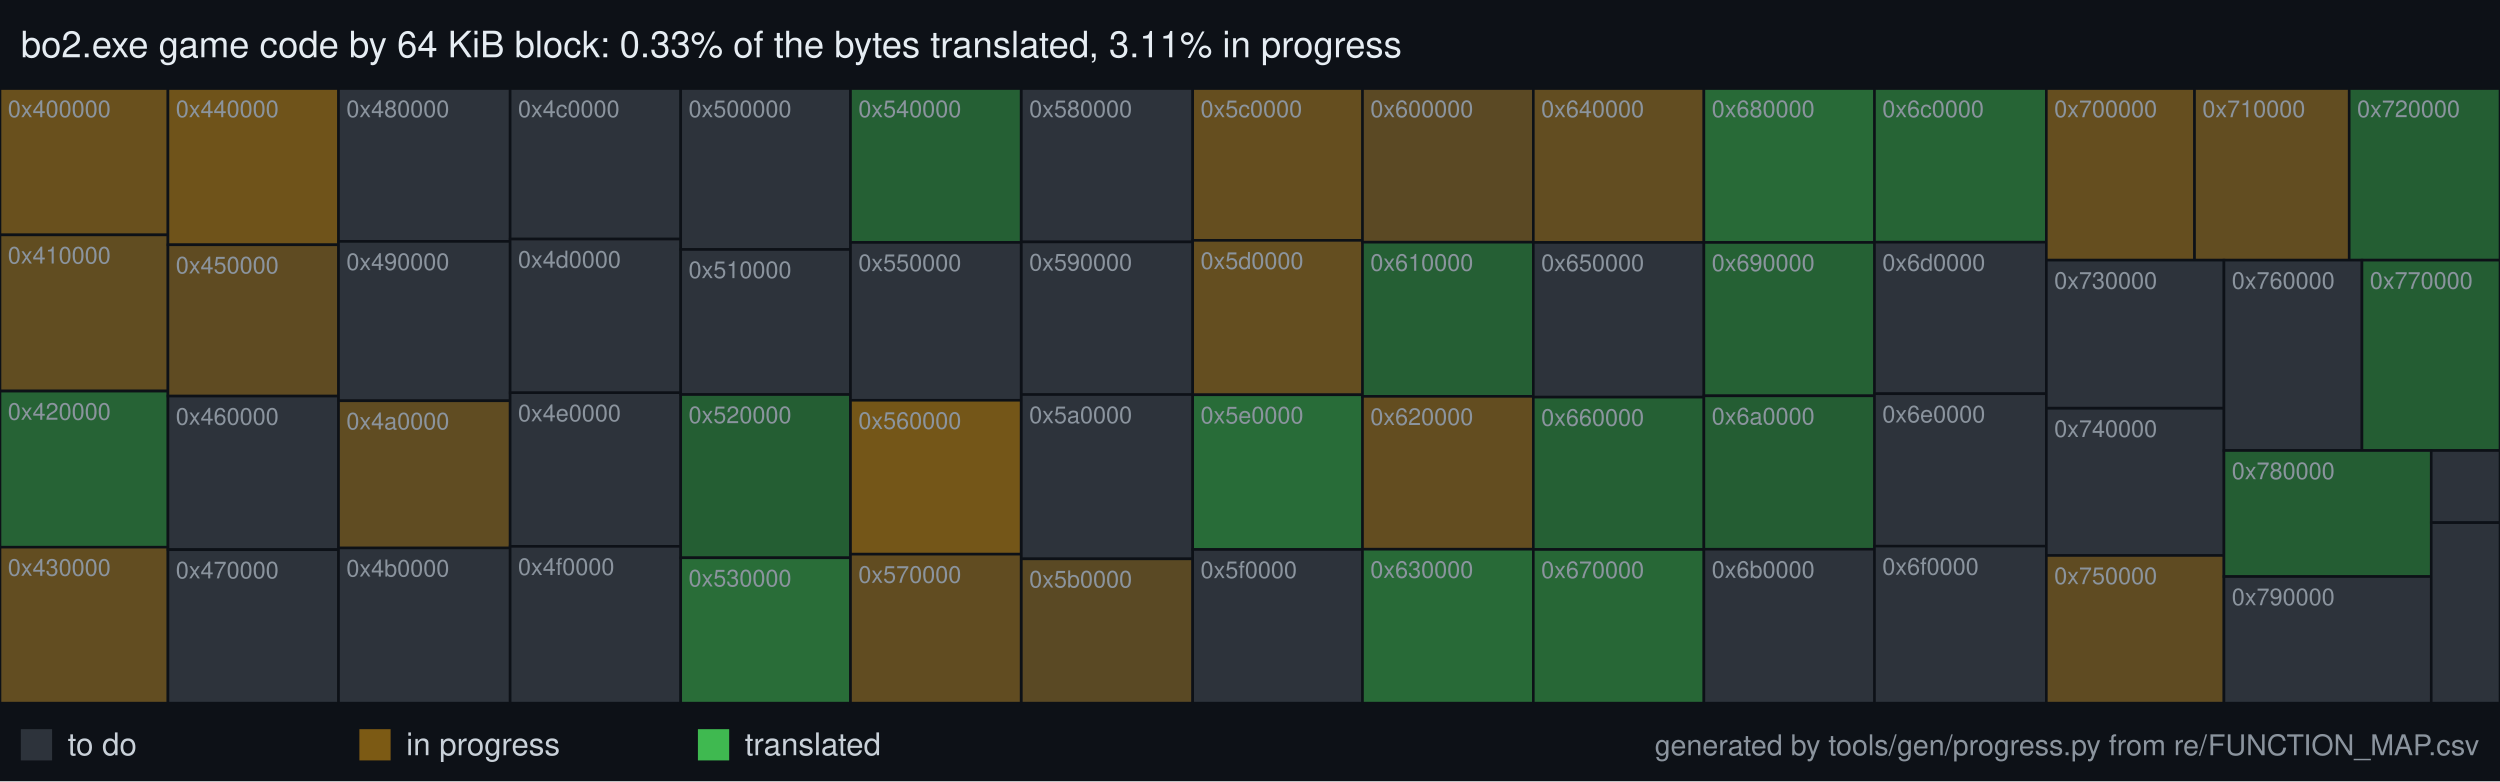
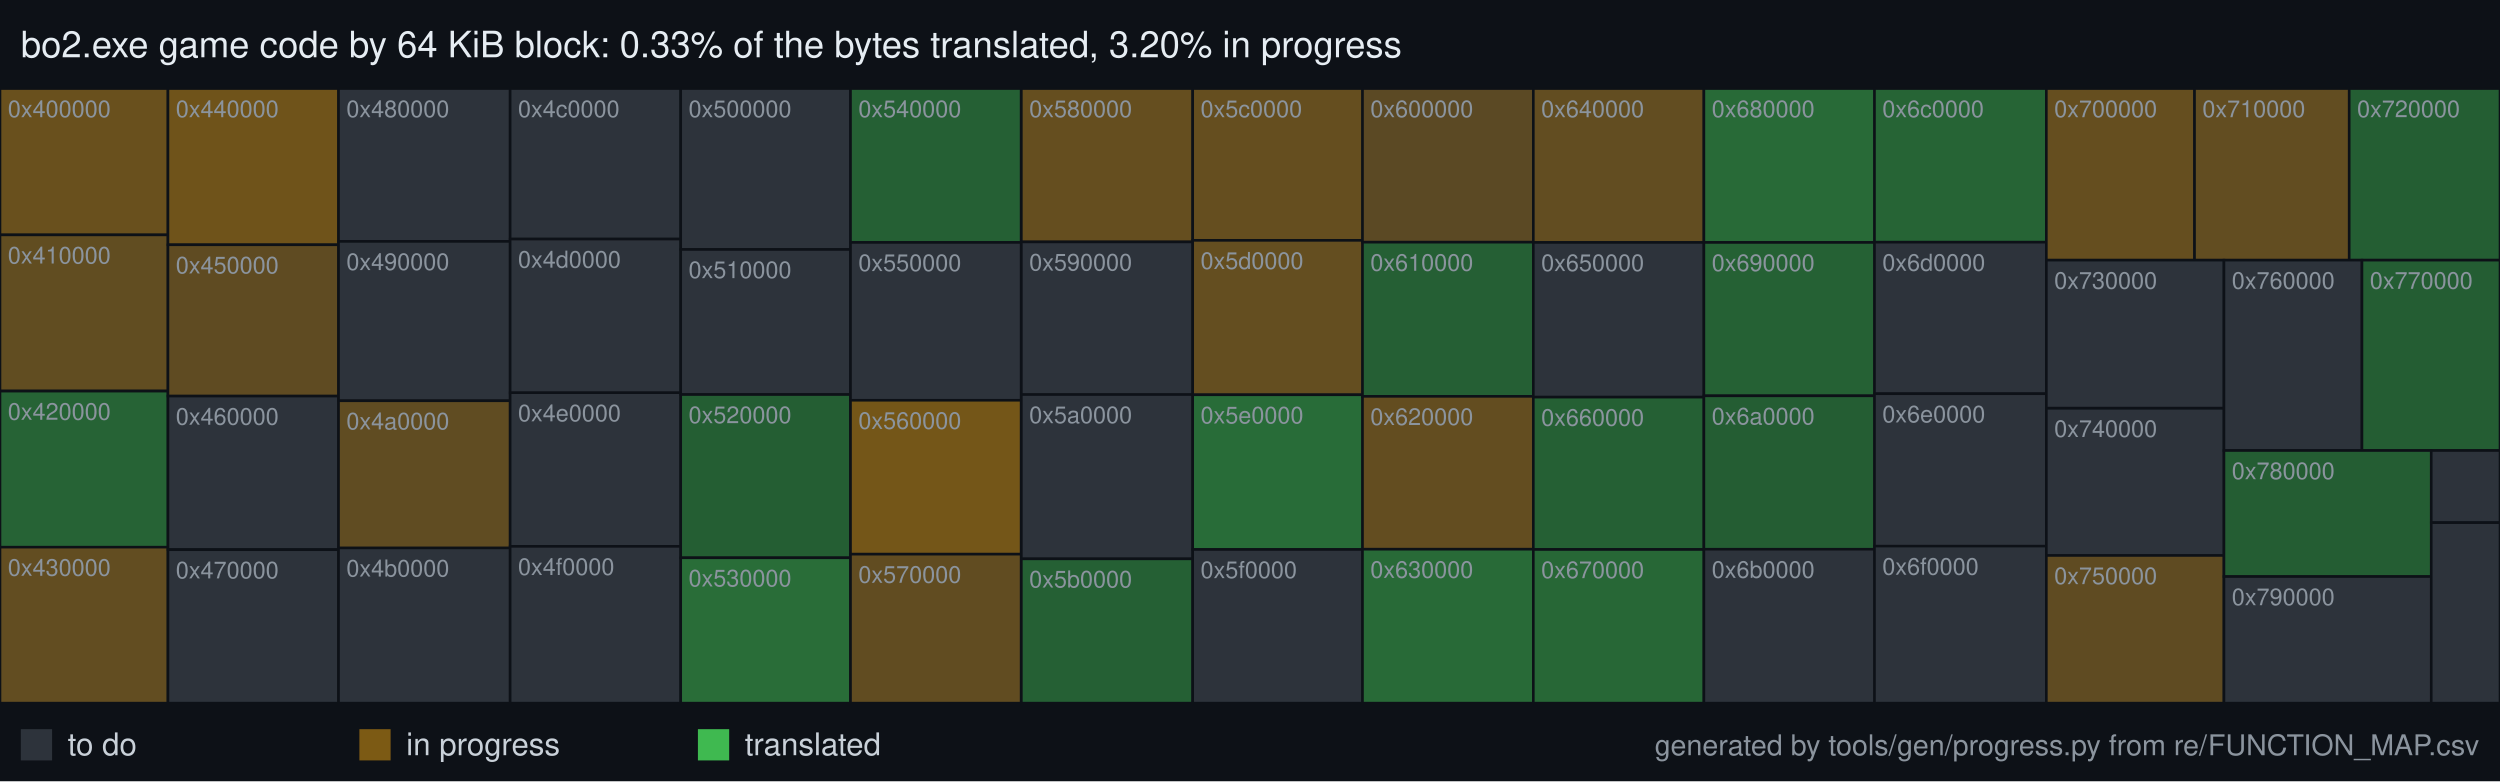
<svg xmlns="http://www.w3.org/2000/svg" width="960" height="300" viewBox="0 0 960 300" font-family="Segoe UI, Helvetica, Arial, sans-serif">
  <rect width="960" height="300" fill="#0d1117" />
-   <text x="8" y="22" fill="#e6edf3" font-size="14">bo2.exe game code by 64 KiB block: 0.33% of the bytes translated, 3.11% in progress</text>
+   <text x="8" y="22" fill="#e6edf3" font-size="14">bo2.exe game code by 64 KiB block: 0.33% of the bytes translated, 3.20% in progress</text>
  <rect x="0.0" y="34.0" width="64.5" height="56.2" fill="#69501d" stroke="#0d1117" stroke-width="1" />
  <text x="3.0" y="45.0" fill="#8b949e" font-size="9">0x400000</text>
  <rect x="0.0" y="90.2" width="64.5" height="59.9" fill="#614d21" stroke="#0d1117" stroke-width="1" />
  <text x="3.0" y="101.2" fill="#8b949e" font-size="9">0x410000</text>
  <rect x="0.0" y="150.2" width="64.5" height="60.0" fill="#266335" stroke="#0d1117" stroke-width="1" />
  <text x="3.0" y="161.2" fill="#8b949e" font-size="9">0x420000</text>
  <rect x="0.0" y="210.1" width="64.5" height="59.9" fill="#624d21" stroke="#0d1117" stroke-width="1" />
  <text x="3.0" y="221.1" fill="#8b949e" font-size="9">0x430000</text>
  <rect x="64.5" y="34.0" width="65.5" height="60.0" fill="#6f531a" stroke="#0d1117" stroke-width="1" />
  <text x="67.5" y="45.0" fill="#8b949e" font-size="9">0x440000</text>
  <rect x="64.5" y="94.0" width="65.5" height="58.1" fill="#5f4b22" stroke="#0d1117" stroke-width="1" />
  <text x="67.5" y="105.0" fill="#8b949e" font-size="9">0x450000</text>
  <rect x="64.5" y="152.1" width="65.5" height="58.9" fill="#2d333b" stroke="#0d1117" stroke-width="1" />
  <text x="67.5" y="163.1" fill="#8b949e" font-size="9">0x460000</text>
  <rect x="64.5" y="211.1" width="65.5" height="58.9" fill="#2d333b" stroke="#0d1117" stroke-width="1" />
  <text x="67.5" y="222.1" fill="#8b949e" font-size="9">0x470000</text>
  <rect x="130.0" y="34.0" width="65.9" height="58.7" fill="#2d333b" stroke="#0d1117" stroke-width="1" />
  <text x="133.0" y="45.0" fill="#8b949e" font-size="9">0x480000</text>
  <rect x="130.0" y="92.7" width="65.9" height="61.2" fill="#2d333b" stroke="#0d1117" stroke-width="1" />
  <text x="133.0" y="103.7" fill="#8b949e" font-size="9">0x490000</text>
  <rect x="130.0" y="153.9" width="65.9" height="56.6" fill="#604c22" stroke="#0d1117" stroke-width="1" />
  <text x="133.0" y="164.9" fill="#8b949e" font-size="9">0x4a0000</text>
  <rect x="130.0" y="210.4" width="65.9" height="59.6" fill="#2d333b" stroke="#0d1117" stroke-width="1" />
  <text x="133.0" y="221.4" fill="#8b949e" font-size="9">0x4b0000</text>
  <rect x="195.9" y="34.0" width="65.5" height="57.8" fill="#2d333b" stroke="#0d1117" stroke-width="1" />
  <text x="198.9" y="45.0" fill="#8b949e" font-size="9">0x4c0000</text>
  <rect x="195.9" y="91.8" width="65.5" height="59.1" fill="#2d333b" stroke="#0d1117" stroke-width="1" />
  <text x="198.9" y="102.8" fill="#8b949e" font-size="9">0x4d0000</text>
  <rect x="195.9" y="150.8" width="65.5" height="59.0" fill="#2d333b" stroke="#0d1117" stroke-width="1" />
  <text x="198.9" y="161.8" fill="#8b949e" font-size="9">0x4e0000</text>
  <rect x="195.9" y="209.8" width="65.5" height="60.2" fill="#2d333b" stroke="#0d1117" stroke-width="1" />
  <text x="198.9" y="220.8" fill="#8b949e" font-size="9">0x4f0000</text>
  <rect x="261.4" y="34.0" width="65.2" height="61.8" fill="#2d333b" stroke="#0d1117" stroke-width="1" />
  <text x="264.4" y="45.0" fill="#8b949e" font-size="9">0x500000</text>
  <rect x="261.4" y="95.8" width="65.2" height="55.7" fill="#2d333b" stroke="#0d1117" stroke-width="1" />
  <text x="264.4" y="106.8" fill="#8b949e" font-size="9">0x510000</text>
  <rect x="261.4" y="151.5" width="65.2" height="62.7" fill="#245e33" stroke="#0d1117" stroke-width="1" />
  <text x="264.4" y="162.5" fill="#8b949e" font-size="9">0x520000</text>
  <rect x="261.4" y="214.2" width="65.2" height="55.8" fill="#296d38" stroke="#0d1117" stroke-width="1" />
  <text x="264.4" y="225.2" fill="#8b949e" font-size="9">0x530000</text>
  <rect x="326.6" y="34.0" width="65.5" height="59.1" fill="#256034" stroke="#0d1117" stroke-width="1" />
  <text x="329.6" y="45.0" fill="#8b949e" font-size="9">0x540000</text>
  <rect x="326.6" y="93.1" width="65.5" height="60.6" fill="#2d333b" stroke="#0d1117" stroke-width="1" />
  <text x="329.6" y="104.1" fill="#8b949e" font-size="9">0x550000</text>
  <rect x="326.6" y="153.7" width="65.5" height="59.1" fill="#745618" stroke="#0d1117" stroke-width="1" />
  <text x="329.6" y="164.7" fill="#8b949e" font-size="9">0x560000</text>
  <rect x="326.6" y="212.8" width="65.5" height="57.2" fill="#614c21" stroke="#0d1117" stroke-width="1" />
  <text x="329.6" y="223.8" fill="#8b949e" font-size="9">0x570000</text>
-   <rect x="392.2" y="34.0" width="65.8" height="58.9" fill="#2d333b" stroke="#0d1117" stroke-width="1" />
+   <rect x="392.2" y="34.0" width="65.8" height="58.9" fill="#654e1f" stroke="#0d1117" stroke-width="1" />
  <text x="395.2" y="45.0" fill="#8b949e" font-size="9">0x580000</text>
  <rect x="392.2" y="92.9" width="65.8" height="58.7" fill="#2d333b" stroke="#0d1117" stroke-width="1" />
  <text x="395.2" y="103.9" fill="#8b949e" font-size="9">0x590000</text>
  <rect x="392.2" y="151.5" width="65.8" height="63.1" fill="#2d333b" stroke="#0d1117" stroke-width="1" />
  <text x="395.2" y="162.5" fill="#8b949e" font-size="9">0x5a0000</text>
-   <rect x="392.2" y="214.6" width="65.8" height="55.4" fill="#5a4924" stroke="#0d1117" stroke-width="1" />
+   <rect x="392.2" y="214.6" width="65.8" height="55.4" fill="#256034" stroke="#0d1117" stroke-width="1" />
  <text x="395.2" y="225.6" fill="#8b949e" font-size="9">0x5b0000</text>
  <rect x="458.0" y="34.0" width="65.3" height="58.3" fill="#654e1f" stroke="#0d1117" stroke-width="1" />
  <text x="461.0" y="45.0" fill="#8b949e" font-size="9">0x5c0000</text>
  <rect x="458.0" y="92.3" width="65.3" height="59.3" fill="#644e20" stroke="#0d1117" stroke-width="1" />
  <text x="461.0" y="103.3" fill="#8b949e" font-size="9">0x5d0000</text>
  <rect x="458.0" y="151.6" width="65.3" height="59.4" fill="#286c38" stroke="#0d1117" stroke-width="1" />
  <text x="461.0" y="162.6" fill="#8b949e" font-size="9">0x5e0000</text>
  <rect x="458.0" y="211.0" width="65.3" height="59.0" fill="#2d333b" stroke="#0d1117" stroke-width="1" />
  <text x="461.0" y="222.0" fill="#8b949e" font-size="9">0x5f0000</text>
  <rect x="523.2" y="34.0" width="65.6" height="59.0" fill="#5b4924" stroke="#0d1117" stroke-width="1" />
  <text x="526.2" y="45.0" fill="#8b949e" font-size="9">0x600000</text>
  <rect x="523.2" y="93.0" width="65.6" height="59.3" fill="#255f34" stroke="#0d1117" stroke-width="1" />
  <text x="526.2" y="104.0" fill="#8b949e" font-size="9">0x610000</text>
  <rect x="523.2" y="152.2" width="65.6" height="58.7" fill="#634d20" stroke="#0d1117" stroke-width="1" />
  <text x="526.2" y="163.2" fill="#8b949e" font-size="9">0x620000</text>
  <rect x="523.2" y="210.9" width="65.6" height="59.1" fill="#286a37" stroke="#0d1117" stroke-width="1" />
  <text x="526.2" y="221.9" fill="#8b949e" font-size="9">0x630000</text>
  <rect x="588.8" y="34.0" width="65.5" height="59.1" fill="#624d21" stroke="#0d1117" stroke-width="1" />
  <text x="591.8" y="45.0" fill="#8b949e" font-size="9">0x640000</text>
  <rect x="588.8" y="93.1" width="65.5" height="59.4" fill="#2d333b" stroke="#0d1117" stroke-width="1" />
  <text x="591.8" y="104.1" fill="#8b949e" font-size="9">0x650000</text>
  <rect x="588.8" y="152.5" width="65.5" height="58.5" fill="#256034" stroke="#0d1117" stroke-width="1" />
  <text x="591.8" y="163.5" fill="#8b949e" font-size="9">0x660000</text>
  <rect x="588.8" y="211.0" width="65.5" height="59.0" fill="#276736" stroke="#0d1117" stroke-width="1" />
  <text x="591.8" y="222.0" fill="#8b949e" font-size="9">0x670000</text>
  <rect x="654.3" y="34.0" width="65.6" height="59.1" fill="#286a37" stroke="#0d1117" stroke-width="1" />
  <text x="657.3" y="45.0" fill="#8b949e" font-size="9">0x680000</text>
  <rect x="654.3" y="93.1" width="65.6" height="58.9" fill="#256134" stroke="#0d1117" stroke-width="1" />
  <text x="657.3" y="104.1" fill="#8b949e" font-size="9">0x690000</text>
  <rect x="654.3" y="152.0" width="65.6" height="59.0" fill="#245d33" stroke="#0d1117" stroke-width="1" />
  <text x="657.3" y="163.0" fill="#8b949e" font-size="9">0x6a0000</text>
  <rect x="654.3" y="210.9" width="65.6" height="59.1" fill="#2d333b" stroke="#0d1117" stroke-width="1" />
  <text x="657.3" y="221.9" fill="#8b949e" font-size="9">0x6b0000</text>
  <rect x="719.8" y="34.0" width="66.0" height="59.0" fill="#266435" stroke="#0d1117" stroke-width="1" />
  <text x="722.8" y="45.0" fill="#8b949e" font-size="9">0x6c0000</text>
  <rect x="719.8" y="93.0" width="66.0" height="58.2" fill="#2d333b" stroke="#0d1117" stroke-width="1" />
  <text x="722.8" y="104.0" fill="#8b949e" font-size="9">0x6d0000</text>
  <rect x="719.8" y="151.2" width="66.0" height="58.6" fill="#2d333b" stroke="#0d1117" stroke-width="1" />
  <text x="722.8" y="162.2" fill="#8b949e" font-size="9">0x6e0000</text>
  <rect x="719.8" y="209.7" width="66.0" height="60.3" fill="#2d333b" stroke="#0d1117" stroke-width="1" />
  <text x="722.8" y="220.7" fill="#8b949e" font-size="9">0x6f0000</text>
  <rect x="785.8" y="34.0" width="56.9" height="65.9" fill="#654e1f" stroke="#0d1117" stroke-width="1" />
  <text x="788.8" y="45.0" fill="#8b949e" font-size="9">0x700000</text>
  <rect x="842.7" y="34.0" width="59.4" height="65.9" fill="#624d21" stroke="#0d1117" stroke-width="1" />
  <text x="845.7" y="45.0" fill="#8b949e" font-size="9">0x710000</text>
  <rect x="902.1" y="34.0" width="57.9" height="65.9" fill="#245e33" stroke="#0d1117" stroke-width="1" />
  <text x="905.1" y="45.0" fill="#8b949e" font-size="9">0x720000</text>
  <rect x="785.8" y="99.9" width="68.2" height="56.8" fill="#2d333b" stroke="#0d1117" stroke-width="1" />
  <text x="788.8" y="110.9" fill="#8b949e" font-size="9">0x730000</text>
  <rect x="785.8" y="156.8" width="68.2" height="56.6" fill="#2d333b" stroke="#0d1117" stroke-width="1" />
  <text x="788.8" y="167.8" fill="#8b949e" font-size="9">0x740000</text>
  <rect x="785.8" y="213.3" width="68.2" height="56.7" fill="#5f4b22" stroke="#0d1117" stroke-width="1" />
  <text x="788.8" y="224.3" fill="#8b949e" font-size="9">0x750000</text>
  <rect x="854.0" y="99.9" width="53.0" height="73.1" fill="#2d333b" stroke="#0d1117" stroke-width="1" />
  <text x="857.0" y="110.9" fill="#8b949e" font-size="9">0x760000</text>
  <rect x="907.0" y="99.9" width="53.0" height="73.1" fill="#245d33" stroke="#0d1117" stroke-width="1" />
  <text x="910.0" y="110.9" fill="#8b949e" font-size="9">0x770000</text>
  <rect x="854.0" y="173.0" width="79.6" height="48.4" fill="#245d33" stroke="#0d1117" stroke-width="1" />
  <text x="857.0" y="184.0" fill="#8b949e" font-size="9">0x780000</text>
  <rect x="854.0" y="221.4" width="79.6" height="48.6" fill="#2d333b" stroke="#0d1117" stroke-width="1" />
  <text x="857.0" y="232.4" fill="#8b949e" font-size="9">0x790000</text>
  <rect x="933.6" y="173.0" width="26.4" height="27.7" fill="#2d333b" stroke="#0d1117" stroke-width="1" />
  <rect x="933.6" y="200.7" width="26.4" height="69.3" fill="#2d333b" stroke="#0d1117" stroke-width="1" />
  <rect x="8" y="280" width="12" height="12" fill="#2d333b" />
  <text x="26" y="290" fill="#c9d1d9" font-size="12">to do</text>
  <rect x="138" y="280" width="12" height="12" fill="#7c5a14" />
  <text x="156" y="290" fill="#c9d1d9" font-size="12">in progress</text>
  <rect x="268" y="280" width="12" height="12" fill="#3fb950" />
  <text x="286" y="290" fill="#c9d1d9" font-size="12">translated</text>
  <text x="952" y="290" fill="#8b949e" font-size="11" text-anchor="end">generated by tools/gen/progress.py from re/FUNCTION_MAP.csv</text>
</svg>
